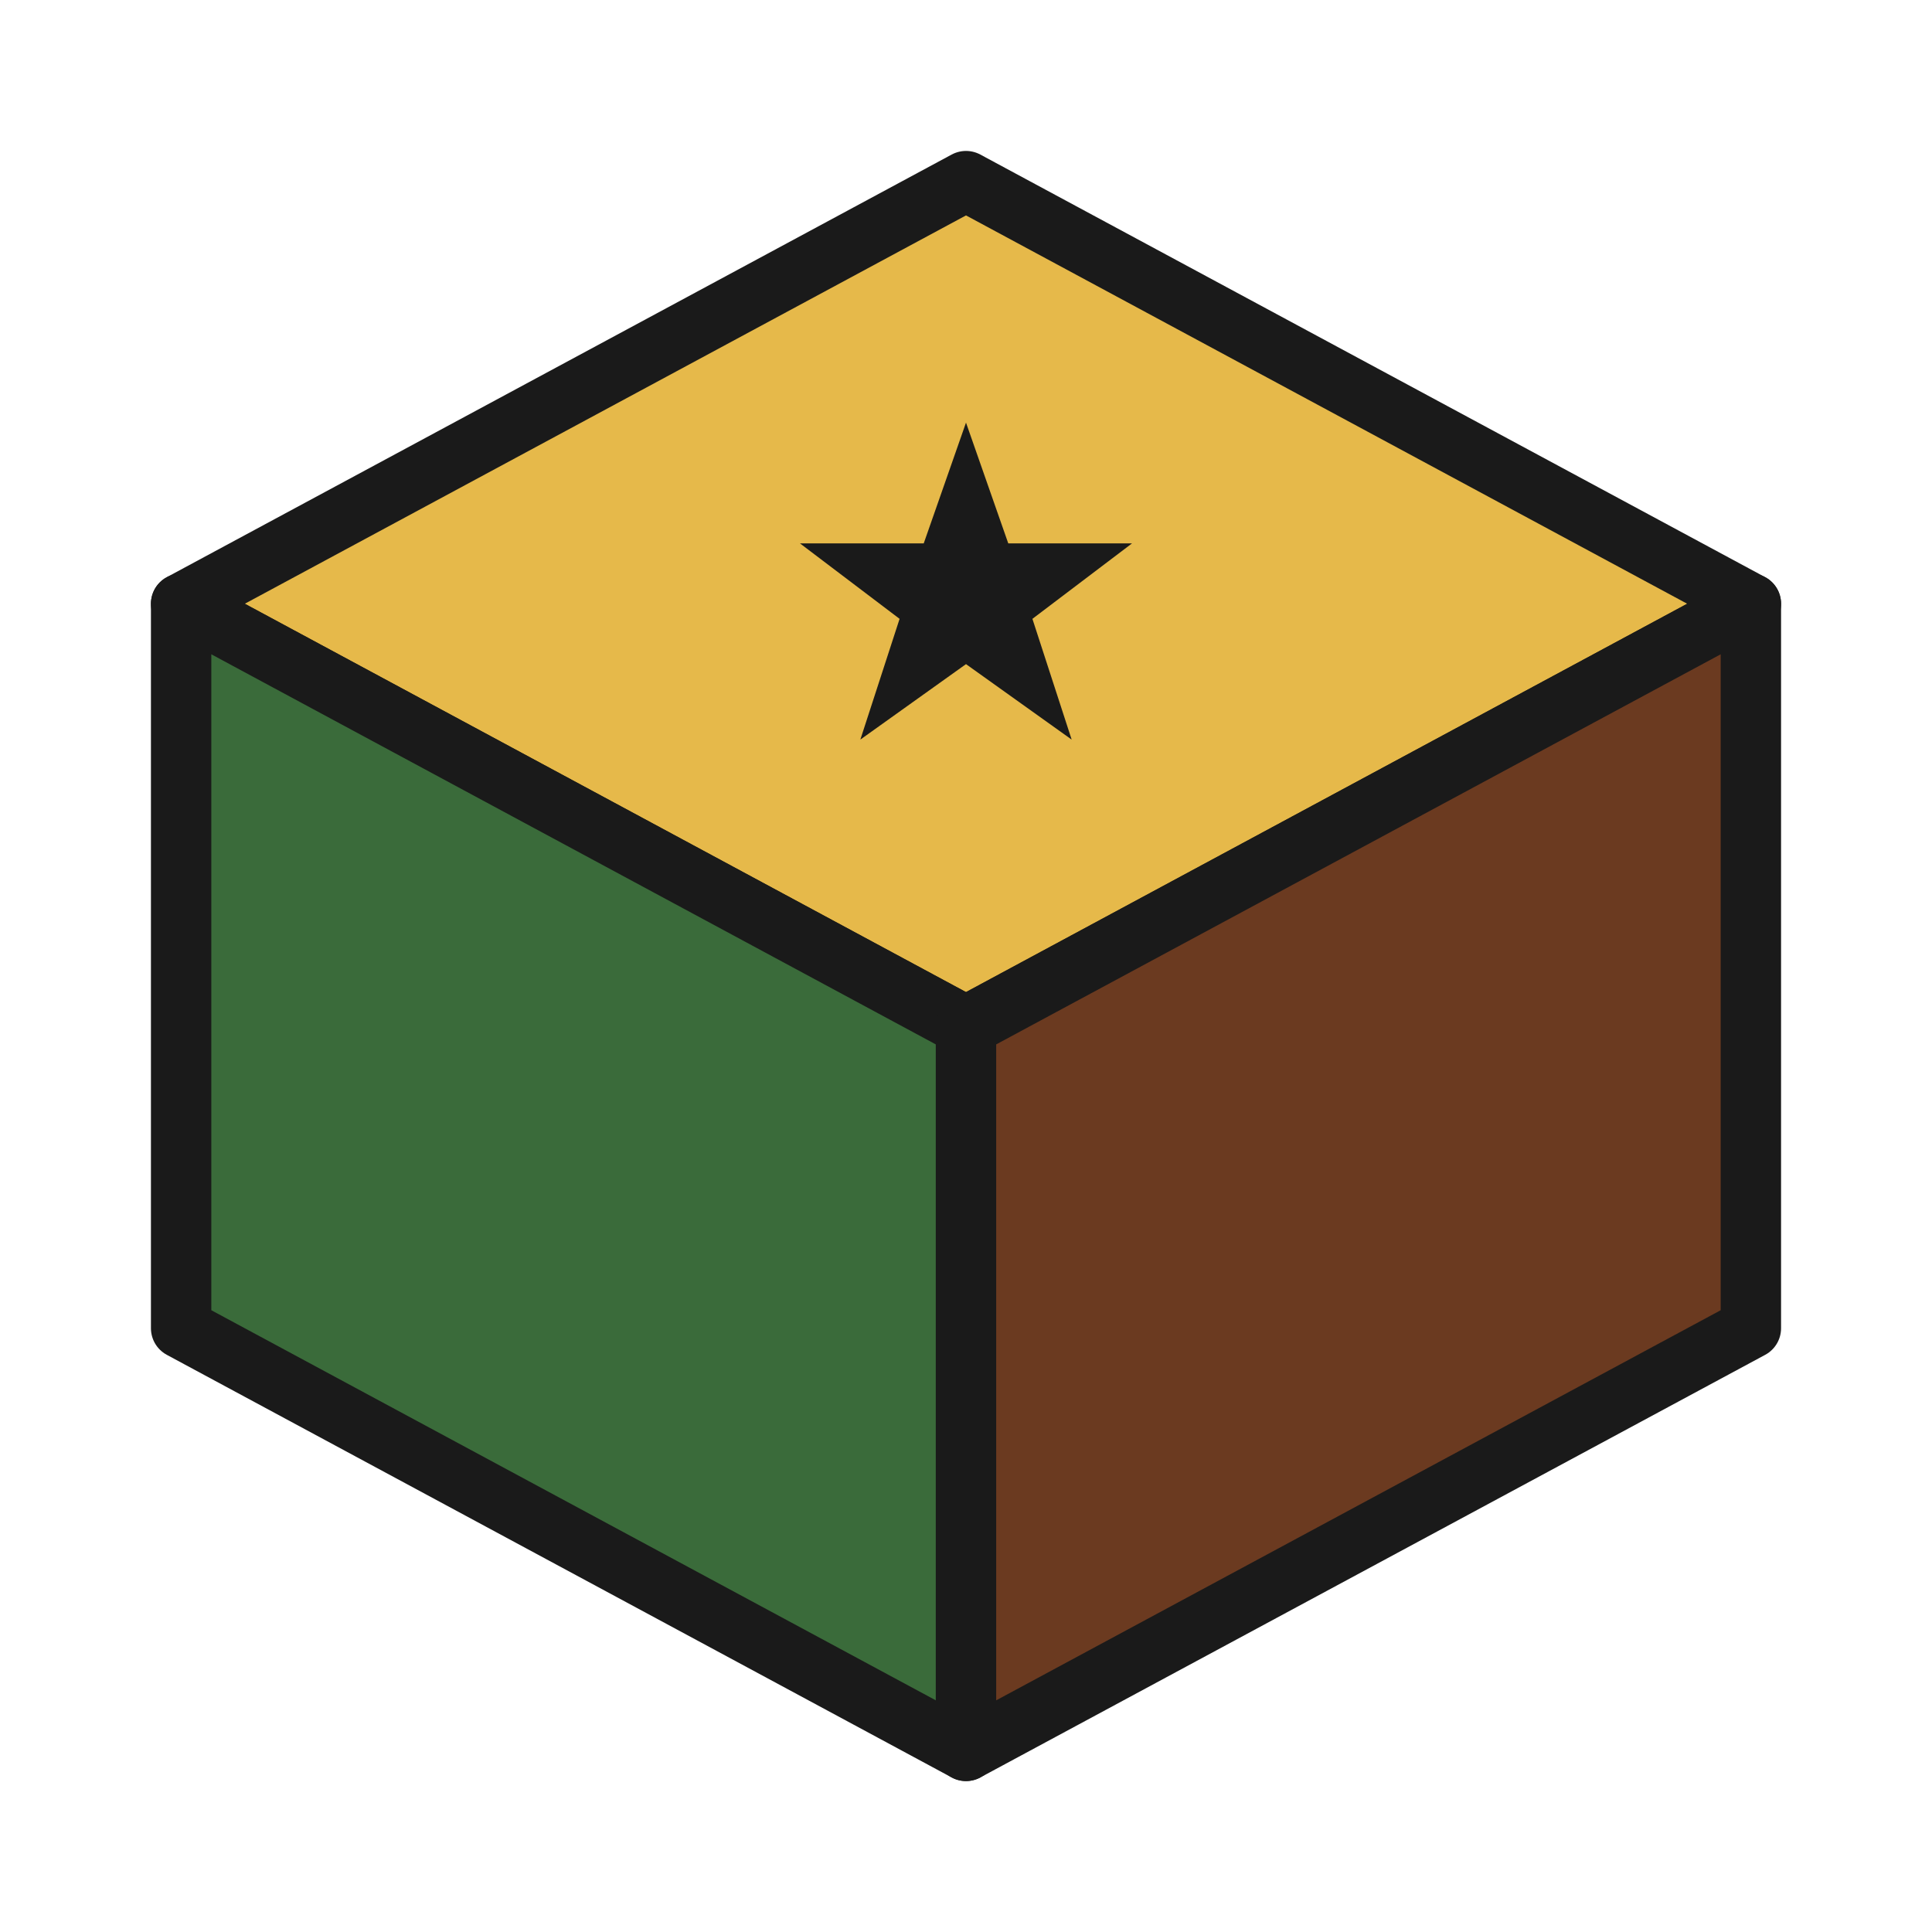
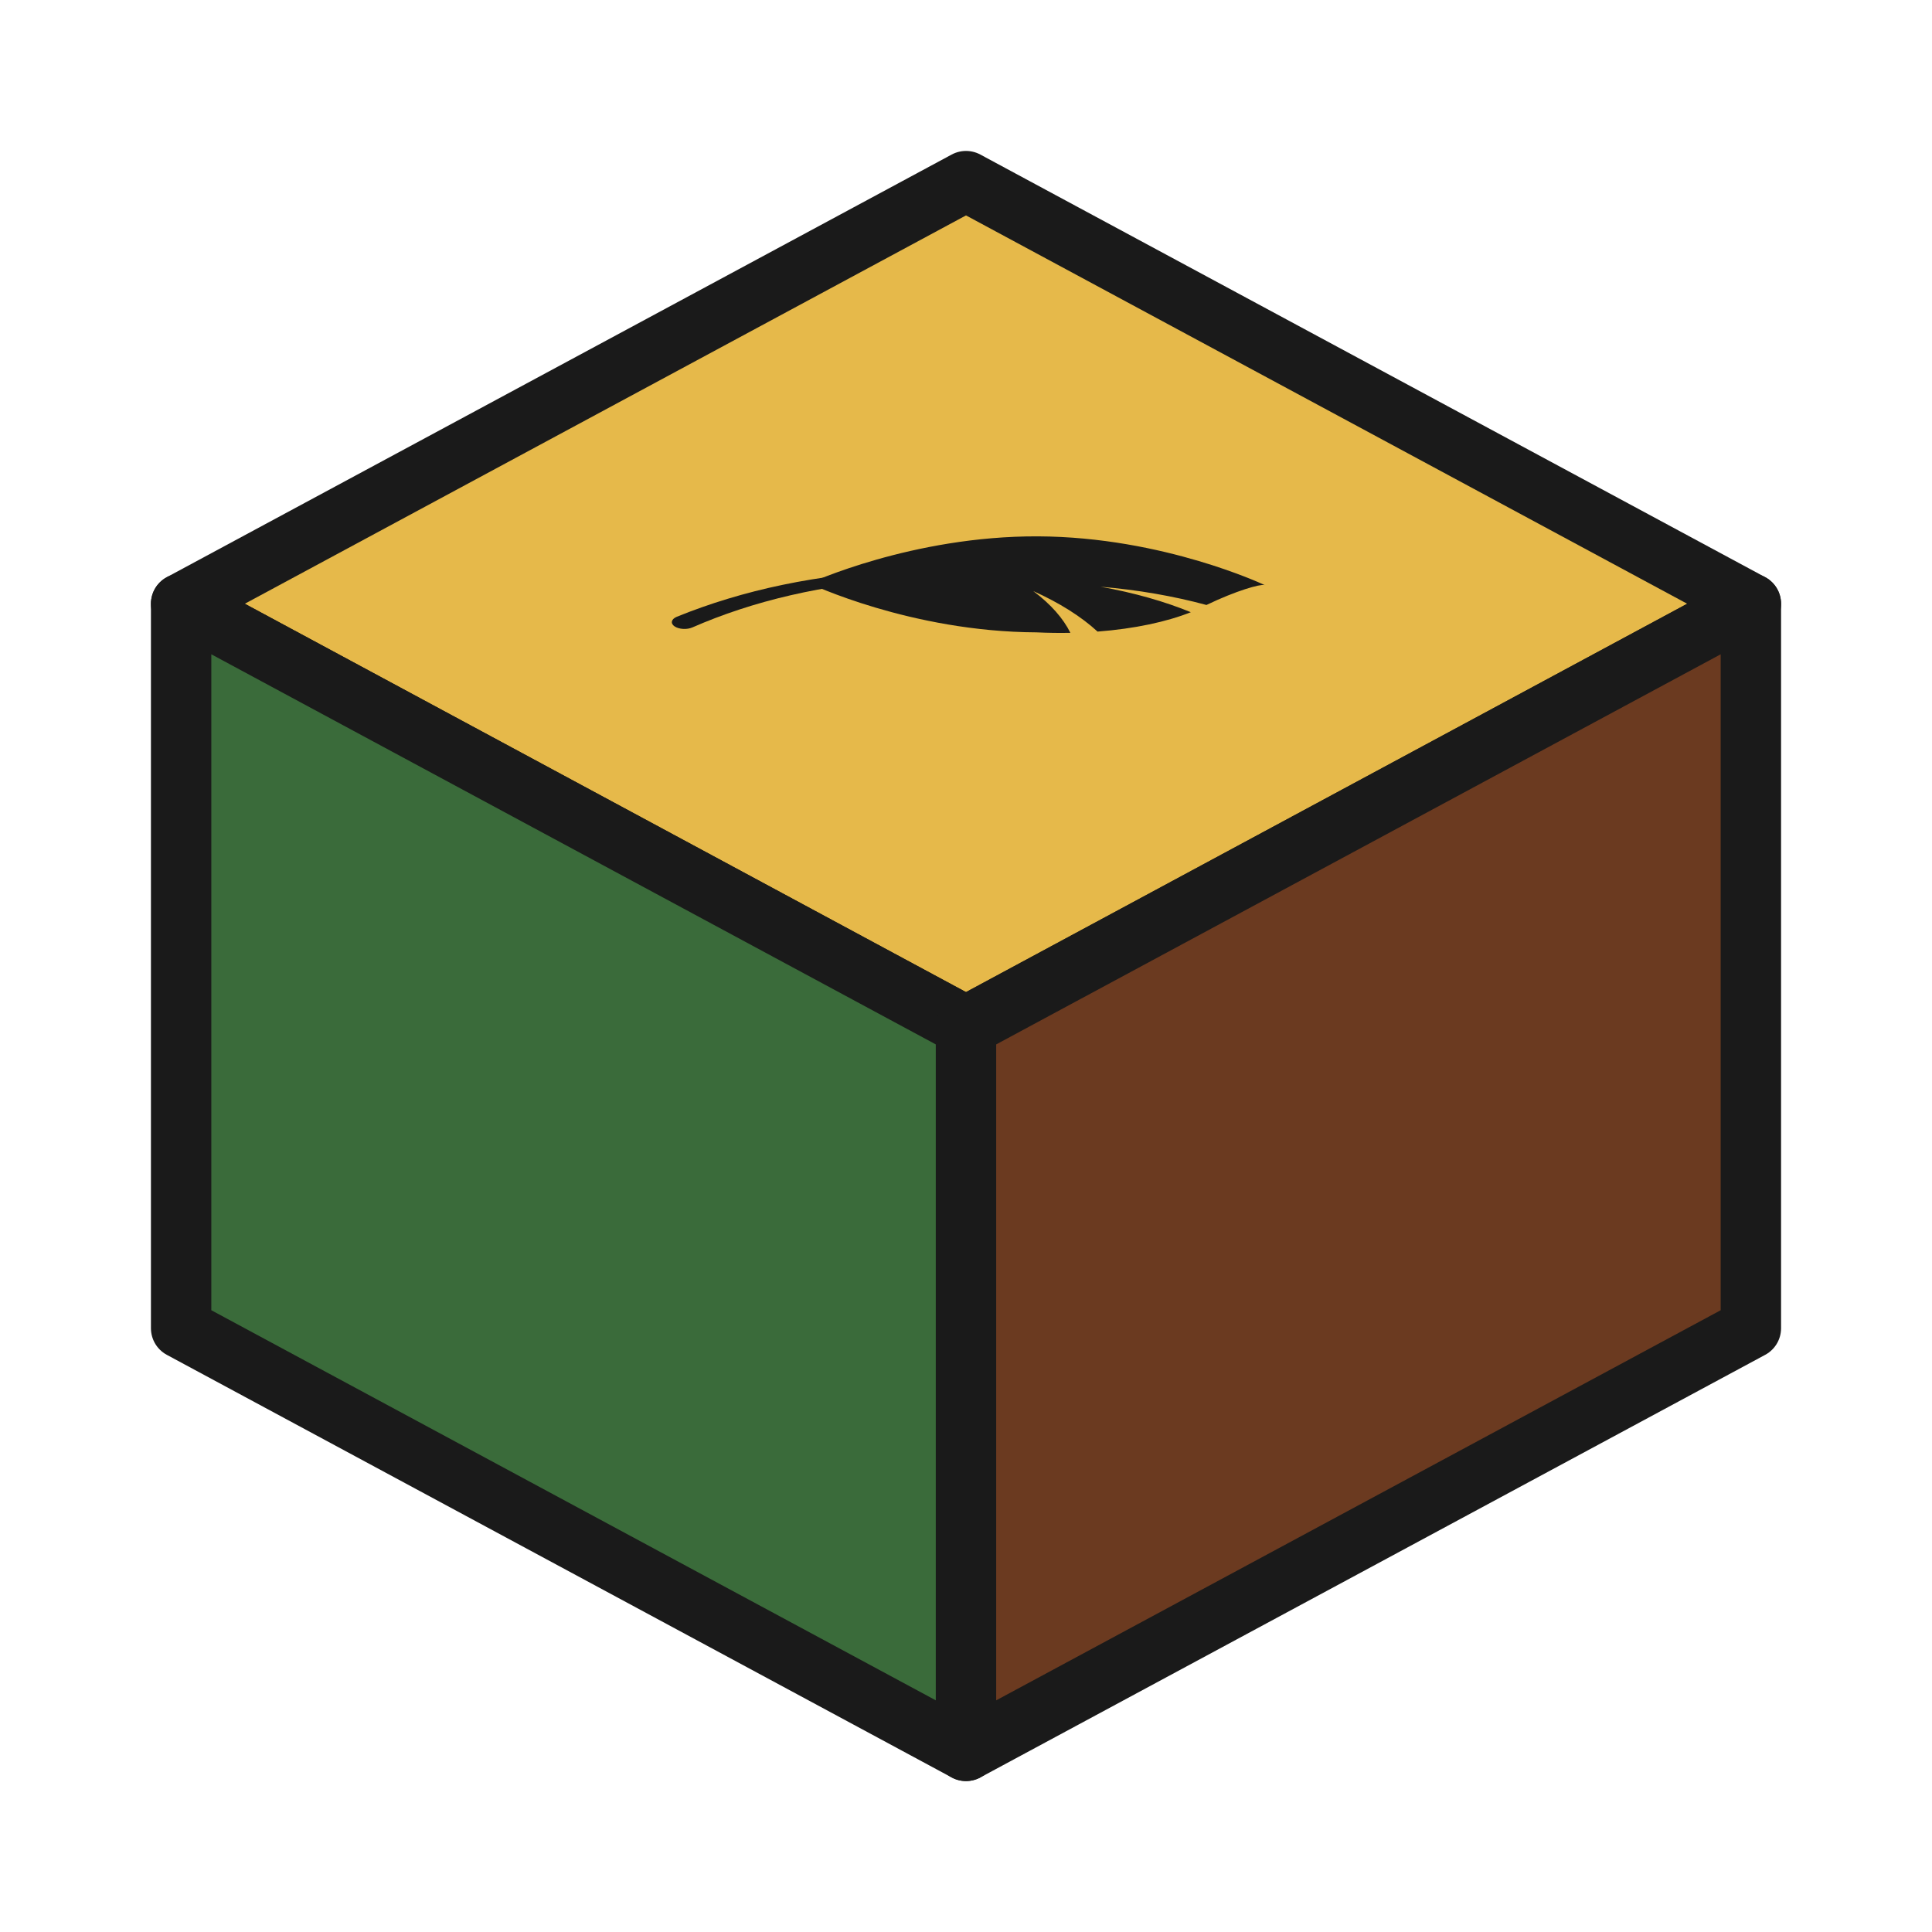
<svg xmlns="http://www.w3.org/2000/svg" viewBox="0 0 64 64">
  <g stroke="#1a1a1a" stroke-width="2" stroke-linejoin="round" stroke-linecap="round">
    <path d="M32 6 L58 20 L32 34 L6 20 Z" fill="#e6b94a" />
    <path d="M6 20 L32 34 L32 58 L6 44 Z" fill="#3a6b3a" />
    <path d="M58 20 L32 34 L32 58 L58 44 Z" fill="#6b3a20" />
  </g>
-   <path d="M32 14 L33.4 18 L37.5 18 L34.2 20.5 L35.5 24.5 L32 22 L28.5 24.5 L29.8 20.5 L26.5 18 L30.6 18 Z" fill="#1a1a1a" />
+   <g transform="matrix(0.13 0.07 -0.13 0.07 32 13)" fill="#1a1a1a">
+     <path d="M83.606 7.524l.179-.013a.226.226 0 0 0-.179.013z" />
+     <path d="M55.573 38.43c6.065-.553 12.097-.086 17.774 1.395 4.067-5.406 6.519-11.19 7.297-16.469-5.76.775-11.725 2.577-17.515 5.471a64.538 64.538 0 0 1 17.797-9.173c.406-7.201 1.849-11.764 2.68-12.13-1.017.076-6.69.574-14.033 2.702-8.117 2.352-18.256 6.693-26.345 14.651S30.633 42.9 28.149 50.978s-2.946 14.166-2.946 14.166 6.095-.362 14.212-2.714 18.257-6.693 26.345-14.651a48.941 48.941 0 0 0 4.423-4.195c-4.299-2.491-9.223-4.273-14.61-5.154z" />
+     <path d="M16.238 89.912c1.01-7.24 2.97-14.373 5.936-21.052 2.945-6.685 6.907-12.895 11.468-18.48 9.048-11.223 19.616-20.945 30.324-30.34a.742.742 0 0 1 .998 1.098c-10.35 9.752-20.487 19.788-28.945 31.087-4.248 5.602-7.793 11.647-10.369 18.101-2.588 6.442-4.197 13.241-4.911 20.139a2.267 2.267 0 1 1-4.511-.467l.01-.086z" />
+   </g>
</svg>
